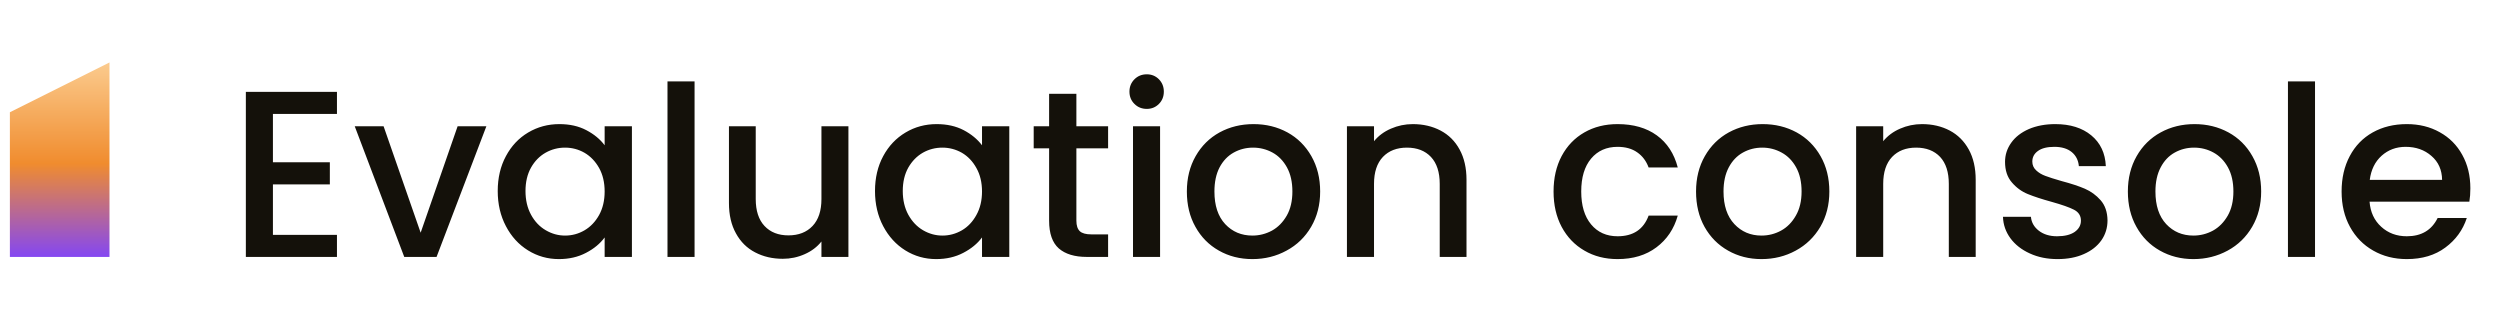
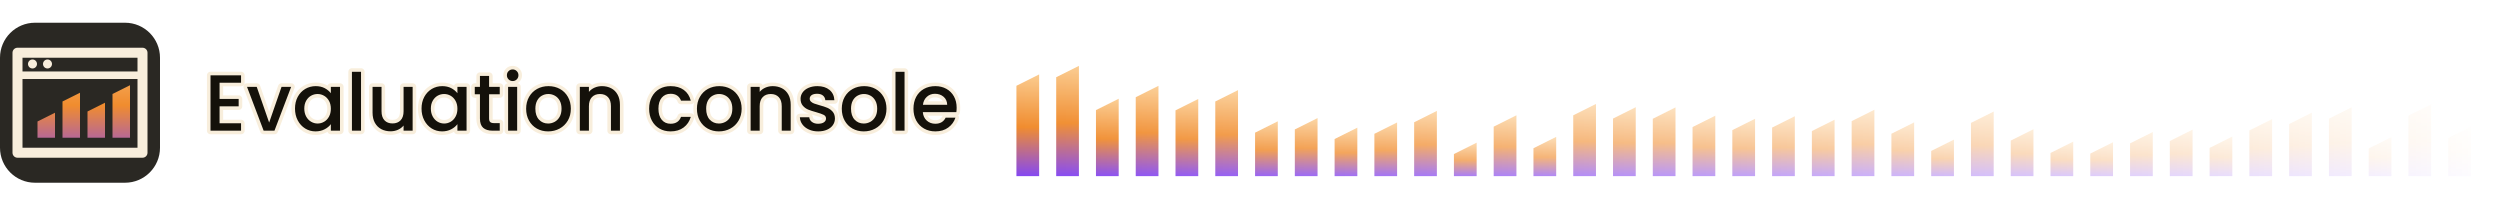
- <svg xmlns="http://www.w3.org/2000/svg" width="253" height="34" viewBox="0 0 253 34" role="img" aria-label="Evaluation console">
+ <svg xmlns="http://www.w3.org/2000/svg" width="880" height="72" viewBox="0 0 880 72" role="img" aria-label="Evaluation console">
  <defs>
-     <linearGradient id="g" x1="0" y1="0" x2="0" y2="1">
+     <linearGradient id="g" gradientUnits="userSpaceOnUse" x1="0" y1="0" x2="0" y2="72">
+       <stop offset="0" stop-color="#FBCB8E" />
+       <stop offset=".55" stop-color="#F08C2E" />
+       <stop offset="1" stop-color="#8447F2" />
+     </linearGradient>
+     <linearGradient id="gb" x1="0" y1="0" x2="0" y2="1">
+       <stop offset="0" stop-color="#FBCB8E" />
+       <stop offset=".52" stop-color="#F08C2E" />
+       <stop offset="1" stop-color="#8447F2" />
+     </linearGradient>
+     <linearGradient id="ig" gradientUnits="userSpaceOnUse" x1="0" y1="6" x2="0" y2="58">
      <stop offset="0" stop-color="#FBCB8E" />
      <stop offset=".52" stop-color="#F08C2E" />
      <stop offset="1" stop-color="#8447F2" />
    </linearGradient>
  </defs>
-   <style>.t{fill:#14110A}.b{fill:url(#g)}@media (prefers-color-scheme:dark){.t{fill:#F8EEDC}}</style>
-   <path class="b" d="M1 11.36L11.08 6.32V26H1Z" />
-   <path class="t" d="M34.10 11.53L27.62 11.53L27.62 16.42L33.38 16.42L33.38 18.66L27.62 18.66L27.62 23.77L34.10 23.77L34.10 26L24.88 26L24.88 9.30L34.10 9.30L34.10 11.53ZM38.82 12.78L42.57 23.55L46.31 12.78L49.22 12.78L44.18 26L40.91 26L35.90 12.78L38.82 12.78ZM50.37 19.33Q50.37 17.34 51.20 15.80Q52.02 14.26 53.45 13.41Q54.88 12.56 56.61 12.56L56.61 12.56Q58.17 12.56 59.33 13.17Q60.50 13.78 61.19 14.70L61.19 14.70L61.19 12.78L63.95 12.78L63.95 26L61.19 26L61.19 24.03Q60.50 24.97 59.30 25.59Q58.10 26.22 56.56 26.22L56.56 26.22Q54.86 26.22 53.44 25.34Q52.02 24.46 51.20 22.89Q50.37 21.32 50.37 19.33L50.37 19.33ZM61.19 19.38Q61.19 18.01 60.63 17Q60.06 15.99 59.15 15.46Q58.24 14.94 57.18 14.94L57.18 14.94Q56.13 14.94 55.22 15.45Q54.30 15.97 53.74 16.96Q53.18 17.96 53.18 19.33L53.18 19.33Q53.18 20.70 53.74 21.73Q54.30 22.76 55.23 23.30Q56.15 23.84 57.18 23.84L57.18 23.84Q58.24 23.84 59.15 23.31Q60.06 22.78 60.63 21.76Q61.19 20.74 61.19 19.38L61.19 19.38ZM67.55 8.24L70.29 8.24L70.29 26L67.55 26L67.55 8.24ZM83.13 12.78L85.86 12.78L85.86 26L83.13 26L83.13 24.44Q82.48 25.26 81.44 25.72Q80.39 26.19 79.22 26.19L79.22 26.19Q77.66 26.19 76.42 25.54Q75.18 24.90 74.48 23.62Q73.77 22.35 73.77 20.55L73.77 20.55L73.77 12.78L76.48 12.78L76.48 20.14Q76.48 21.92 77.37 22.87Q78.26 23.82 79.79 23.82L79.79 23.82Q81.33 23.82 82.23 22.87Q83.13 21.92 83.13 20.14L83.13 20.14L83.13 12.78ZM88.55 19.33Q88.55 17.34 89.38 15.80Q90.21 14.26 91.64 13.41Q93.06 12.56 94.79 12.56L94.79 12.56Q96.35 12.56 97.52 13.17Q98.68 13.78 99.38 14.70L99.38 14.70L99.38 12.78L102.14 12.78L102.14 26L99.38 26L99.38 24.03Q98.68 24.97 97.48 25.59Q96.28 26.22 94.74 26.22L94.74 26.22Q93.04 26.22 91.62 25.34Q90.21 24.46 89.38 22.89Q88.55 21.32 88.55 19.33L88.55 19.33ZM99.38 19.38Q99.38 18.01 98.81 17Q98.25 15.99 97.34 15.46Q96.42 14.94 95.37 14.94L95.37 14.94Q94.31 14.94 93.40 15.45Q92.49 15.97 91.92 16.96Q91.36 17.96 91.36 19.33L91.36 19.33Q91.36 20.70 91.92 21.73Q92.49 22.76 93.41 23.30Q94.34 23.84 95.37 23.84L95.37 23.84Q96.42 23.84 97.34 23.31Q98.25 22.78 98.81 21.76Q99.38 20.74 99.38 19.38L99.38 19.38ZM112.14 15.01L108.93 15.01L108.93 22.33Q108.93 23.07 109.28 23.40Q109.62 23.72 110.46 23.72L110.46 23.72L112.14 23.72L112.14 26L109.98 26Q108.14 26 107.15 25.14Q106.17 24.27 106.17 22.33L106.17 22.33L106.17 15.01L104.61 15.01L104.61 12.78L106.17 12.78L106.17 9.49L108.93 9.49L108.93 12.78L112.14 12.78L112.14 15.01ZM116.06 11.02Q115.31 11.02 114.81 10.52Q114.30 10.02 114.30 9.27L114.30 9.27Q114.30 8.53 114.81 8.02Q115.31 7.52 116.06 7.52L116.06 7.52Q116.78 7.52 117.28 8.02Q117.78 8.53 117.78 9.27L117.78 9.27Q117.78 10.02 117.28 10.52Q116.78 11.02 116.06 11.02L116.06 11.02ZM114.66 12.78L117.40 12.78L117.40 26L114.66 26L114.66 12.78ZM126.74 26.22Q124.86 26.22 123.35 25.36Q121.84 24.51 120.98 22.96Q120.11 21.42 120.11 19.38L120.11 19.38Q120.11 17.36 121.00 15.80Q121.89 14.24 123.42 13.40Q124.96 12.56 126.86 12.56L126.86 12.56Q128.75 12.56 130.29 13.40Q131.82 14.24 132.71 15.80Q133.60 17.36 133.60 19.38L133.60 19.38Q133.60 21.39 132.69 22.95Q131.78 24.51 130.20 25.36Q128.63 26.22 126.74 26.22L126.74 26.22ZM126.74 23.84Q127.79 23.84 128.72 23.34Q129.64 22.83 130.22 21.82Q130.79 20.82 130.79 19.38L130.79 19.38Q130.79 17.94 130.24 16.94Q129.69 15.94 128.78 15.44Q127.86 14.94 126.81 14.94L126.81 14.94Q125.75 14.94 124.85 15.44Q123.95 15.94 123.42 16.94Q122.90 17.94 122.90 19.38L122.90 19.38Q122.90 21.51 123.99 22.68Q125.08 23.84 126.74 23.84L126.74 23.84ZM142.98 12.56Q144.54 12.56 145.78 13.21Q147.02 13.86 147.71 15.13Q148.41 16.40 148.41 18.20L148.41 18.20L148.41 26L145.70 26L145.70 18.61Q145.70 16.83 144.81 15.88Q143.92 14.94 142.38 14.94L142.38 14.94Q140.85 14.94 139.95 15.88Q139.05 16.83 139.05 18.61L139.05 18.61L139.05 26L136.31 26L136.31 12.78L139.05 12.78L139.05 14.29Q139.72 13.47 140.76 13.02Q141.81 12.56 142.98 12.56L142.98 12.56ZM157.22 19.38Q157.22 17.34 158.04 15.79Q158.87 14.24 160.34 13.40Q161.80 12.56 163.70 12.56L163.70 12.56Q166.10 12.56 167.67 13.70Q169.24 14.84 169.79 16.95L169.79 16.95L166.84 16.95Q166.48 15.97 165.69 15.42Q164.90 14.86 163.70 14.86L163.70 14.86Q162.02 14.86 161.02 16.05Q160.02 17.24 160.02 19.38L160.02 19.38Q160.02 21.51 161.02 22.71Q162.02 23.91 163.70 23.91L163.70 23.91Q166.07 23.91 166.84 21.82L166.84 21.82L169.79 21.82Q169.22 23.84 167.63 25.03Q166.05 26.22 163.70 26.22L163.70 26.22Q161.80 26.22 160.34 25.36Q158.87 24.51 158.04 22.96Q157.22 21.42 157.22 19.38L157.22 19.38ZM178.26 26.22Q176.39 26.22 174.88 25.36Q173.37 24.51 172.50 22.96Q171.64 21.42 171.64 19.38L171.64 19.38Q171.64 17.36 172.53 15.80Q173.42 14.24 174.95 13.40Q176.49 12.56 178.38 12.56L178.38 12.56Q180.28 12.56 181.82 13.40Q183.35 14.24 184.24 15.80Q185.13 17.36 185.13 19.38L185.13 19.38Q185.13 21.39 184.22 22.95Q183.30 24.51 181.73 25.36Q180.16 26.22 178.26 26.22L178.26 26.22ZM178.26 23.84Q179.32 23.84 180.24 23.34Q181.17 22.83 181.74 21.82Q182.32 20.82 182.32 19.38L182.32 19.38Q182.32 17.94 181.77 16.94Q181.22 15.94 180.30 15.44Q179.39 14.94 178.34 14.94L178.34 14.94Q177.28 14.94 176.38 15.44Q175.48 15.94 174.95 16.94Q174.42 17.94 174.42 19.38L174.42 19.38Q174.42 21.51 175.52 22.68Q176.61 23.84 178.26 23.84L178.26 23.84ZM194.51 12.56Q196.07 12.56 197.31 13.21Q198.54 13.86 199.24 15.13Q199.94 16.40 199.94 18.20L199.94 18.20L199.94 26L197.22 26L197.22 18.61Q197.22 16.83 196.34 15.88Q195.45 14.94 193.91 14.94L193.91 14.94Q192.38 14.94 191.48 15.88Q190.58 16.83 190.58 18.61L190.58 18.61L190.58 26L187.84 26L187.84 12.78L190.58 12.78L190.58 14.29Q191.25 13.47 192.29 13.02Q193.34 12.56 194.51 12.56L194.51 12.56ZM208.22 26.22Q206.66 26.22 205.42 25.65Q204.18 25.09 203.46 24.12Q202.74 23.14 202.70 21.94L202.70 21.94L205.53 21.94Q205.60 22.78 206.33 23.35Q207.06 23.91 208.17 23.91L208.17 23.91Q209.32 23.91 209.96 23.47Q210.59 23.02 210.59 22.33L210.59 22.33Q210.59 21.58 209.88 21.22Q209.18 20.86 207.64 20.43L207.64 20.43Q206.15 20.02 205.22 19.64Q204.28 19.26 203.60 18.46Q202.91 17.67 202.91 16.38L202.91 16.38Q202.91 15.32 203.54 14.44Q204.16 13.57 205.32 13.06Q206.49 12.56 208 12.56L208 12.56Q210.26 12.56 211.64 13.70Q213.02 14.84 213.11 16.81L213.11 16.81L210.38 16.81Q210.30 15.92 209.66 15.39Q209.01 14.86 207.90 14.86L207.90 14.86Q206.82 14.86 206.25 15.27Q205.67 15.68 205.67 16.35L205.67 16.35Q205.67 16.88 206.06 17.24Q206.44 17.60 206.99 17.80Q207.54 18.01 208.62 18.32L208.62 18.32Q210.06 18.70 210.99 19.10Q211.91 19.50 212.58 20.26Q213.26 21.03 213.28 22.30L213.28 22.30Q213.28 23.43 212.66 24.32Q212.03 25.21 210.89 25.71Q209.75 26.22 208.22 26.22L208.22 26.22ZM221.97 26.22Q220.10 26.22 218.58 25.36Q217.07 24.51 216.21 22.96Q215.34 21.42 215.34 19.38L215.34 19.38Q215.34 17.36 216.23 15.80Q217.12 14.24 218.66 13.40Q220.19 12.56 222.09 12.56L222.09 12.56Q223.98 12.56 225.52 13.40Q227.06 14.24 227.94 15.80Q228.83 17.36 228.83 19.38L228.83 19.38Q228.83 21.39 227.92 22.95Q227.01 24.51 225.44 25.36Q223.86 26.22 221.97 26.22L221.97 26.22ZM221.97 23.84Q223.02 23.84 223.95 23.34Q224.87 22.83 225.45 21.82Q226.02 20.82 226.02 19.38L226.02 19.38Q226.02 17.94 225.47 16.94Q224.92 15.94 224.01 15.44Q223.10 14.94 222.04 14.94L222.04 14.94Q220.98 14.94 220.08 15.44Q219.18 15.94 218.66 16.94Q218.13 17.94 218.13 19.38L218.13 19.38Q218.13 21.51 219.22 22.68Q220.31 23.84 221.97 23.84L221.97 23.84ZM231.54 8.24L234.28 8.24L234.28 26L231.54 26L231.54 8.24ZM250.00 19.06Q250.00 19.81 249.90 20.41L249.90 20.41L239.80 20.41Q239.92 21.99 240.98 22.95Q242.03 23.91 243.57 23.91L243.57 23.91Q245.78 23.91 246.69 22.06L246.69 22.06L249.64 22.06Q249.04 23.89 247.47 25.05Q245.90 26.22 243.57 26.22L243.57 26.22Q241.67 26.22 240.17 25.36Q238.67 24.51 237.82 22.96Q236.97 21.42 236.97 19.38L236.97 19.38Q236.97 17.34 237.80 15.79Q238.62 14.24 240.12 13.40Q241.62 12.56 243.57 12.56L243.57 12.56Q245.44 12.56 246.90 13.38Q248.37 14.19 249.18 15.67Q250.00 17.14 250.00 19.06L250.00 19.06ZM239.82 18.20L247.14 18.20Q247.12 16.69 246.06 15.78Q245.01 14.86 243.45 14.86L243.45 14.86Q242.03 14.86 241.02 15.76Q240.02 16.66 239.82 18.20L239.82 18.20Z" />
+   <style>.t{fill:#14110A;stroke:#F8EEDC;paint-order:stroke;stroke-linejoin:round}@media (prefers-color-scheme:dark){.t{fill:#F8EEDC;stroke:#14110A}}</style>
+   <linearGradient id="fade" gradientUnits="userSpaceOnUse" x1="357.78" x2="880">
+     <stop offset="0" stop-color="#fff" />
+     <stop offset="1" stop-color="#fff" stop-opacity="0" />
+   </linearGradient>
+   <mask id="m">
+     <rect width="880" height="72" fill="url(#fade)" />
+   </mask>
+   <g transform="translate(0 8) scale(0.88)">
+     <rect width="64" height="64" rx="14" fill="#2A2823" />
+     <path d="M7 12h50v40H7z" fill="none" stroke="#F8EEDC" stroke-width="4" stroke-linecap="round" stroke-linejoin="round" />
+     <path d="M7 21h50" fill="none" stroke="#F8EEDC" stroke-width="3" stroke-linecap="round" stroke-linejoin="round" />
+     <circle cx="13" cy="16.5" r="1.8" fill="#F8EEDC" />
+     <circle cx="19" cy="16.5" r="1.8" fill="#F8EEDC" />
+     <path fill="url(#ig)" d="M15 39.5L22 36V46H15Z" />
+     <path fill="url(#ig)" d="M25 31.5L32 28V46H25Z" />
+     <path fill="url(#ig)" d="M35 35.5L42 32V46H35Z" />
+     <path fill="url(#ig)" d="M45 28.5L52 25V46H45Z" />
+   </g>
+   <path class="t" stroke-width="2.52" d="M84.85 29.12L77.29 29.12L77.29 34.83L84.01 34.83L84.01 37.43L77.29 37.43L77.29 43.40L84.85 43.40L84.85 46L74.10 46L74.10 26.51L84.85 26.51L84.85 29.12ZM90.37 30.57L94.74 43.14L99.10 30.57L102.49 30.57L96.61 46L92.80 46L86.95 30.57L90.37 30.57ZM103.84 38.22Q103.84 35.89 104.80 34.10Q105.77 32.31 107.43 31.31Q109.10 30.32 111.12 30.32L111.12 30.32Q112.94 30.32 114.29 31.03Q115.65 31.75 116.46 32.81L116.46 32.81L116.46 30.57L119.68 30.57L119.68 46L116.46 46L116.46 43.70Q115.65 44.80 114.25 45.52Q112.85 46.25 111.06 46.25L111.06 46.25Q109.07 46.25 107.42 45.23Q105.77 44.21 104.80 42.37Q103.84 40.54 103.84 38.22L103.84 38.22ZM116.46 38.27Q116.46 36.68 115.81 35.50Q115.15 34.32 114.08 33.71Q113.02 33.09 111.79 33.09L111.79 33.09Q110.56 33.09 109.49 33.69Q108.43 34.30 107.77 35.46Q107.11 36.62 107.11 38.22L107.11 38.22Q107.11 39.81 107.77 41.02Q108.43 42.22 109.51 42.85Q110.58 43.48 111.79 43.48L111.79 43.48Q113.02 43.48 114.08 42.86Q115.15 42.25 115.81 41.06Q116.46 39.87 116.46 38.27L116.46 38.27ZM123.88 25.28L127.08 25.28L127.08 46L123.88 46L123.88 25.28ZM142.06 30.57L145.25 30.57L145.25 46L142.06 46L142.06 44.18Q141.30 45.13 140.08 45.68Q138.86 46.22 137.49 46.22L137.49 46.22Q135.67 46.22 134.23 45.47Q132.79 44.71 131.96 43.23Q131.14 41.74 131.14 39.64L131.14 39.64L131.14 30.57L134.30 30.57L134.30 39.17Q134.30 41.24 135.34 42.35Q136.37 43.45 138.16 43.45L138.16 43.45Q139.96 43.45 141.01 42.35Q142.06 41.24 142.06 39.17L142.06 39.17L142.06 30.57ZM148.38 38.22Q148.38 35.89 149.35 34.10Q150.32 32.31 151.98 31.31Q153.65 30.32 155.66 30.32L155.66 30.32Q157.48 30.32 158.84 31.03Q160.20 31.75 161.01 32.81L161.01 32.81L161.01 30.57L164.23 30.57L164.23 46L161.01 46L161.01 43.70Q160.20 44.80 158.80 45.52Q157.40 46.25 155.61 46.25L155.61 46.25Q153.62 46.25 151.97 45.23Q150.32 44.21 149.35 42.37Q148.38 40.54 148.38 38.22L148.38 38.22ZM161.01 38.27Q161.01 36.68 160.35 35.50Q159.70 34.32 158.63 33.71Q157.57 33.09 156.34 33.09L156.34 33.09Q155.10 33.09 154.04 33.69Q152.98 34.30 152.32 35.46Q151.66 36.62 151.66 38.22L151.66 38.22Q151.66 39.81 152.32 41.02Q152.98 42.22 154.05 42.85Q155.13 43.48 156.34 43.48L156.34 43.48Q157.57 43.48 158.63 42.86Q159.70 42.25 160.35 41.06Q161.01 39.87 161.01 38.27L161.01 38.27ZM175.91 33.18L172.16 33.18L172.16 41.72Q172.16 42.58 172.56 42.96Q172.97 43.34 173.95 43.34L173.95 43.34L175.91 43.34L175.91 46L173.39 46Q171.23 46 170.08 44.99Q168.94 43.98 168.94 41.72L168.94 41.72L168.94 33.18L167.12 33.18L167.12 30.57L168.94 30.57L168.94 26.74L172.16 26.74L172.16 30.57L175.91 30.57L175.91 33.18ZM180.47 28.53Q179.60 28.53 179.02 27.94Q178.43 27.35 178.43 26.48L178.43 26.48Q178.43 25.62 179.02 25.03Q179.60 24.44 180.47 24.44L180.47 24.44Q181.31 24.44 181.90 25.03Q182.49 25.62 182.49 26.48L182.49 26.48Q182.49 27.35 181.90 27.94Q181.31 28.53 180.47 28.53L180.47 28.53ZM178.85 30.57L182.04 30.57L182.04 46L178.85 46L178.85 30.57ZM192.93 46.25Q190.75 46.25 188.98 45.26Q187.22 44.26 186.21 42.46Q185.20 40.65 185.20 38.27L185.20 38.27Q185.20 35.92 186.24 34.10Q187.28 32.28 189.07 31.30Q190.86 30.32 193.07 30.32L193.07 30.32Q195.28 30.32 197.08 31.30Q198.87 32.28 199.90 34.10Q200.94 35.92 200.94 38.27L200.94 38.27Q200.94 40.62 199.88 42.44Q198.81 44.26 196.98 45.26Q195.14 46.25 192.93 46.25L192.93 46.25ZM192.93 43.48Q194.16 43.48 195.24 42.89Q196.32 42.30 196.99 41.13Q197.66 39.95 197.66 38.27L197.66 38.27Q197.66 36.59 197.02 35.43Q196.38 34.27 195.31 33.68Q194.25 33.09 193.02 33.09L193.02 33.09Q191.78 33.09 190.73 33.68Q189.68 34.27 189.07 35.43Q188.45 36.59 188.45 38.27L188.45 38.27Q188.45 40.76 189.73 42.12Q191 43.48 192.93 43.48L192.93 43.48ZM211.89 30.32Q213.71 30.32 215.15 31.08Q216.59 31.83 217.40 33.32Q218.22 34.80 218.22 36.90L218.22 36.90L218.22 46L215.05 46L215.05 37.38Q215.05 35.30 214.02 34.20Q212.98 33.09 211.19 33.09L211.19 33.09Q209.40 33.09 208.35 34.20Q207.30 35.30 207.30 37.38L207.30 37.38L207.30 46L204.10 46L204.10 30.57L207.30 30.57L207.30 32.34Q208.08 31.38 209.30 30.85Q210.52 30.32 211.89 30.32L211.89 30.32ZM228.49 38.27Q228.49 35.89 229.46 34.09Q230.42 32.28 232.13 31.30Q233.84 30.32 236.05 30.32L236.05 30.32Q238.85 30.32 240.69 31.65Q242.52 32.98 243.16 35.44L243.16 35.44L239.72 35.44Q239.30 34.30 238.38 33.65Q237.45 33.01 236.05 33.01L236.05 33.01Q234.09 33.01 232.93 34.39Q231.77 35.78 231.77 38.27L231.77 38.27Q231.77 40.76 232.93 42.16Q234.09 43.56 236.05 43.56L236.05 43.56Q238.82 43.56 239.72 41.13L239.72 41.13L243.16 41.13Q242.49 43.48 240.64 44.87Q238.80 46.25 236.05 46.25L236.05 46.25Q233.84 46.25 232.13 45.26Q230.42 44.26 229.46 42.46Q228.49 40.65 228.49 38.27L228.49 38.27ZM253.05 46.25Q250.86 46.25 249.10 45.26Q247.34 44.26 246.33 42.46Q245.32 40.65 245.32 38.27L245.32 38.27Q245.32 35.92 246.36 34.10Q247.39 32.28 249.18 31.30Q250.98 30.32 253.19 30.32L253.19 30.32Q255.40 30.32 257.19 31.30Q258.98 32.28 260.02 34.10Q261.06 35.92 261.06 38.27L261.06 38.27Q261.06 40.62 259.99 42.44Q258.93 44.26 257.09 45.26Q255.26 46.25 253.05 46.25L253.05 46.25ZM253.05 43.48Q254.28 43.48 255.36 42.89Q256.44 42.30 257.11 41.13Q257.78 39.95 257.78 38.27L257.78 38.27Q257.78 36.59 257.14 35.43Q256.49 34.27 255.43 33.68Q254.36 33.09 253.13 33.09L253.13 33.09Q251.90 33.09 250.85 33.68Q249.80 34.27 249.18 35.43Q248.57 36.59 248.57 38.27L248.57 38.27Q248.57 40.76 249.84 42.12Q251.12 43.48 253.05 43.48L253.05 43.48ZM272.00 30.32Q273.82 30.32 275.27 31.08Q276.71 31.83 277.52 33.32Q278.33 34.80 278.33 36.90L278.33 36.90L278.33 46L275.17 46L275.17 37.38Q275.17 35.30 274.13 34.20Q273.10 33.09 271.30 33.09L271.30 33.09Q269.51 33.09 268.46 34.20Q267.41 35.30 267.41 37.38L267.41 37.38L267.41 46L264.22 46L264.22 30.57L267.41 30.57L267.41 32.34Q268.20 31.38 269.41 30.85Q270.63 30.32 272.00 30.32L272.00 30.32ZM287.99 46.25Q286.17 46.25 284.73 45.59Q283.29 44.94 282.45 43.80Q281.61 42.67 281.55 41.27L281.55 41.27L284.86 41.27Q284.94 42.25 285.79 42.91Q286.65 43.56 287.94 43.56L287.94 43.56Q289.28 43.56 290.02 43.05Q290.76 42.53 290.76 41.72L290.76 41.72Q290.76 40.85 289.94 40.43Q289.11 40.01 287.32 39.50L287.32 39.50Q285.58 39.03 284.49 38.58Q283.40 38.13 282.60 37.21Q281.80 36.28 281.80 34.77L281.80 34.77Q281.80 33.54 282.53 32.52Q283.26 31.50 284.62 30.91Q285.98 30.32 287.74 30.32L287.74 30.32Q290.37 30.32 291.98 31.65Q293.59 32.98 293.70 35.28L293.70 35.28L290.51 35.28Q290.43 34.24 289.67 33.62Q288.92 33.01 287.63 33.01L287.63 33.01Q286.37 33.01 285.70 33.48Q285.02 33.96 285.02 34.74L285.02 34.74Q285.02 35.36 285.47 35.78Q285.92 36.20 286.56 36.44Q287.21 36.68 288.47 37.04L288.47 37.04Q290.15 37.49 291.23 37.95Q292.30 38.41 293.09 39.31Q293.87 40.20 293.90 41.69L293.90 41.69Q293.90 43.00 293.17 44.04Q292.44 45.08 291.11 45.66Q289.78 46.25 287.99 46.25L287.99 46.25ZM304.04 46.25Q301.85 46.25 300.09 45.26Q298.32 44.26 297.32 42.46Q296.31 40.65 296.31 38.27L296.31 38.27Q296.31 35.92 297.34 34.10Q298.38 32.28 300.17 31.30Q301.96 30.32 304.18 30.32L304.18 30.32Q306.39 30.32 308.18 31.30Q309.97 32.28 311.01 34.10Q312.04 35.92 312.04 38.27L312.04 38.27Q312.04 40.62 310.98 42.44Q309.92 44.26 308.08 45.26Q306.25 46.25 304.04 46.25L304.04 46.25ZM304.04 43.48Q305.27 43.48 306.35 42.89Q307.42 42.30 308.10 41.13Q308.77 39.95 308.77 38.27L308.77 38.27Q308.77 36.59 308.12 35.43Q307.48 34.27 306.42 33.68Q305.35 33.09 304.12 33.09L304.12 33.09Q302.89 33.09 301.84 33.68Q300.79 34.27 300.17 35.43Q299.56 36.59 299.56 38.27L299.56 38.27Q299.56 40.76 300.83 42.12Q302.10 43.48 304.04 43.48L304.04 43.48ZM315.21 25.28L318.40 25.28L318.40 46L315.21 46L315.21 25.28ZM336.74 37.91Q336.74 38.78 336.63 39.48L336.63 39.48L324.84 39.48Q324.98 41.32 326.21 42.44Q327.44 43.56 329.24 43.56L329.24 43.56Q331.81 43.56 332.88 41.41L332.88 41.41L336.32 41.41Q335.62 43.54 333.79 44.89Q331.95 46.25 329.24 46.25L329.24 46.25Q327.02 46.25 325.27 45.26Q323.52 44.26 322.53 42.46Q321.54 40.65 321.54 38.27L321.54 38.27Q321.54 35.89 322.50 34.09Q323.47 32.28 325.22 31.30Q326.97 30.32 329.24 30.32L329.24 30.32Q331.42 30.32 333.13 31.27Q334.84 32.22 335.79 33.95Q336.74 35.67 336.74 37.91L336.74 37.91ZM324.87 36.90L333.41 36.90Q333.38 35.14 332.15 34.07Q330.92 33.01 329.10 33.01L329.10 33.01Q327.44 33.01 326.27 34.06Q325.09 35.11 324.87 36.90L324.87 36.90Z" />
+   <g mask="url(#m)">
+     <path fill="url(#gb)" d="M357.78 30.19L365.78 26.19V62H357.78Z" />
+     <path fill="url(#gb)" d="M371.78 27.18L379.78 23.18V62H371.78Z" />
+     <path fill="url(#gb)" d="M385.78 38.75L393.78 34.75V62H385.78Z" />
+     <path fill="url(#gb)" d="M399.78 34.21L407.78 30.21V62H399.78Z" />
+     <path fill="url(#gb)" d="M413.78 38.84L421.78 34.84V62H413.78Z" />
+     <path fill="url(#gb)" d="M427.78 35.72L435.78 31.72V62H427.78Z" />
+     <path fill="url(#gb)" d="M441.78 46.69L449.78 42.69V62H441.78Z" />
+     <path fill="url(#gb)" d="M455.78 45.56L463.78 41.56V62H455.78Z" />
+     <path fill="url(#gb)" d="M469.78 48.93L477.78 44.93V62H469.78Z" />
+     <path fill="url(#gb)" d="M483.78 47.1L491.78 43.1V62H483.78Z" />
+     <path fill="url(#gb)" d="M497.78 43.03L505.78 39.03V62H497.78Z" />
+     <path fill="url(#gb)" d="M511.78 54.22L519.78 50.22V62H511.78Z" />
+     <path fill="url(#gb)" d="M525.78 44.58L533.78 40.58V62H525.78Z" />
+     <path fill="url(#gb)" d="M539.78 52.17L547.78 48.17V62H539.78Z" />
+     <path fill="url(#gb)" d="M553.78 40.58L561.78 36.58V62H553.78Z" />
+     <path fill="url(#gb)" d="M567.78 41.73L575.78 37.73V62H567.78Z" />
+     <path fill="url(#gb)" d="M581.78 41.8L589.78 37.8V62H581.78Z" />
+     <path fill="url(#gb)" d="M595.78 44.72L603.78 40.72V62H595.78Z" />
+     <path fill="url(#gb)" d="M609.78 45.8L617.78 41.8V62H609.78Z" />
+     <path fill="url(#gb)" d="M623.78 44.9L631.78 40.9V62H623.78Z" />
+     <path fill="url(#gb)" d="M637.78 46.13L645.78 42.13V62H637.78Z" />
+     <path fill="url(#gb)" d="M651.78 42.64L659.78 38.64V62H651.78Z" />
+     <path fill="url(#gb)" d="M665.78 47.07L673.78 43.07V62H665.78Z" />
+     <path fill="url(#gb)" d="M679.78 53.13L687.78 49.13V62H679.78Z" />
+     <path fill="url(#gb)" d="M693.78 43.26L701.78 39.26V62H693.78Z" />
+     <path fill="url(#gb)" d="M707.78 49.48L715.78 45.48V62H707.78Z" />
+     <path fill="url(#gb)" d="M721.78 53.84L729.78 49.84V62H721.78Z" />
+     <path fill="url(#gb)" d="M735.78 54.06L743.78 50.06V62H735.78Z" />
+     <path fill="url(#gb)" d="M749.78 50.46L757.78 46.46V62H749.78Z" />
+     <path fill="url(#gb)" d="M763.78 49.63L771.78 45.63V62H763.78Z" />
+     <path fill="url(#gb)" d="M777.78 52.06L785.78 48.06V62H777.78Z" />
+     <path fill="url(#gb)" d="M791.78 45.91L799.78 41.91V62H791.78Z" />
+     <path fill="url(#gb)" d="M805.78 43.64L813.78 39.64V62H805.78Z" />
+     <path fill="url(#gb)" d="M819.78 41.77L827.78 37.77V62H819.78Z" />
+     <path fill="url(#gb)" d="M833.78 52.26L841.78 48.26V62H833.78Z" />
+     <path fill="url(#gb)" d="M847.78 40.7L855.78 36.7V62H847.78Z" />
+     <path fill="url(#gb)" d="M861.78 48.59L869.78 44.59V62H861.78Z" />
+   </g>
</svg>
